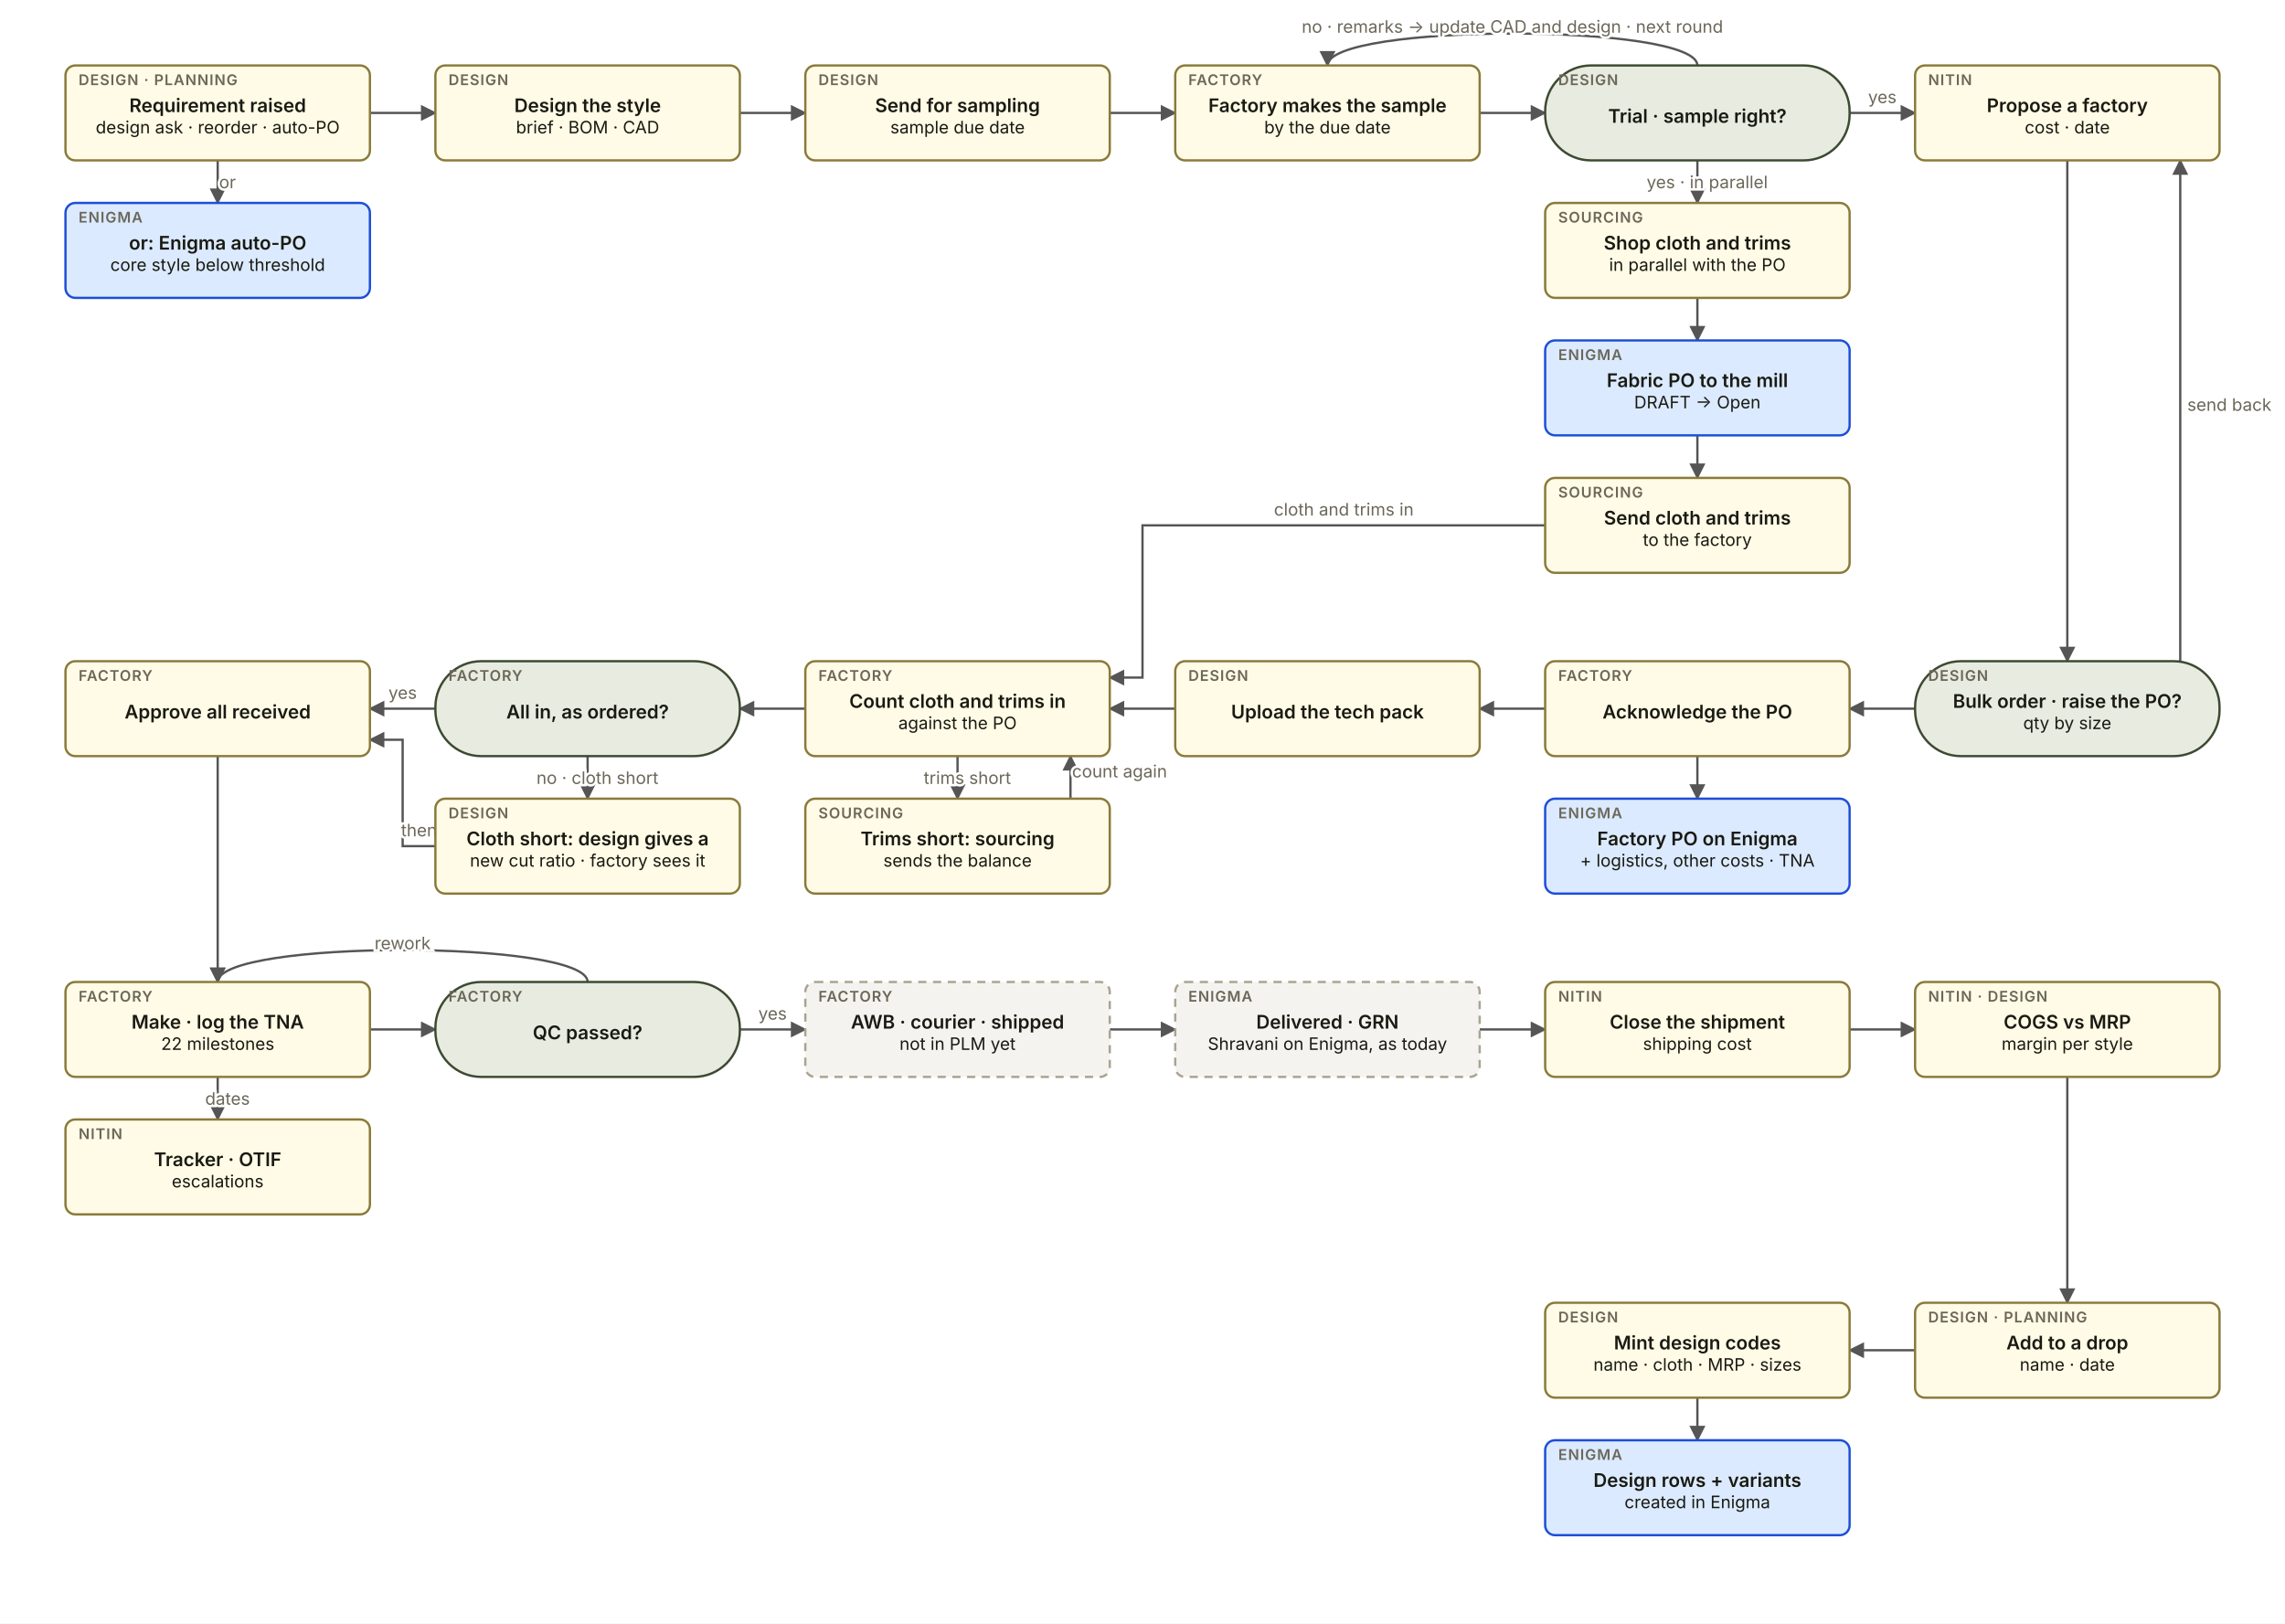
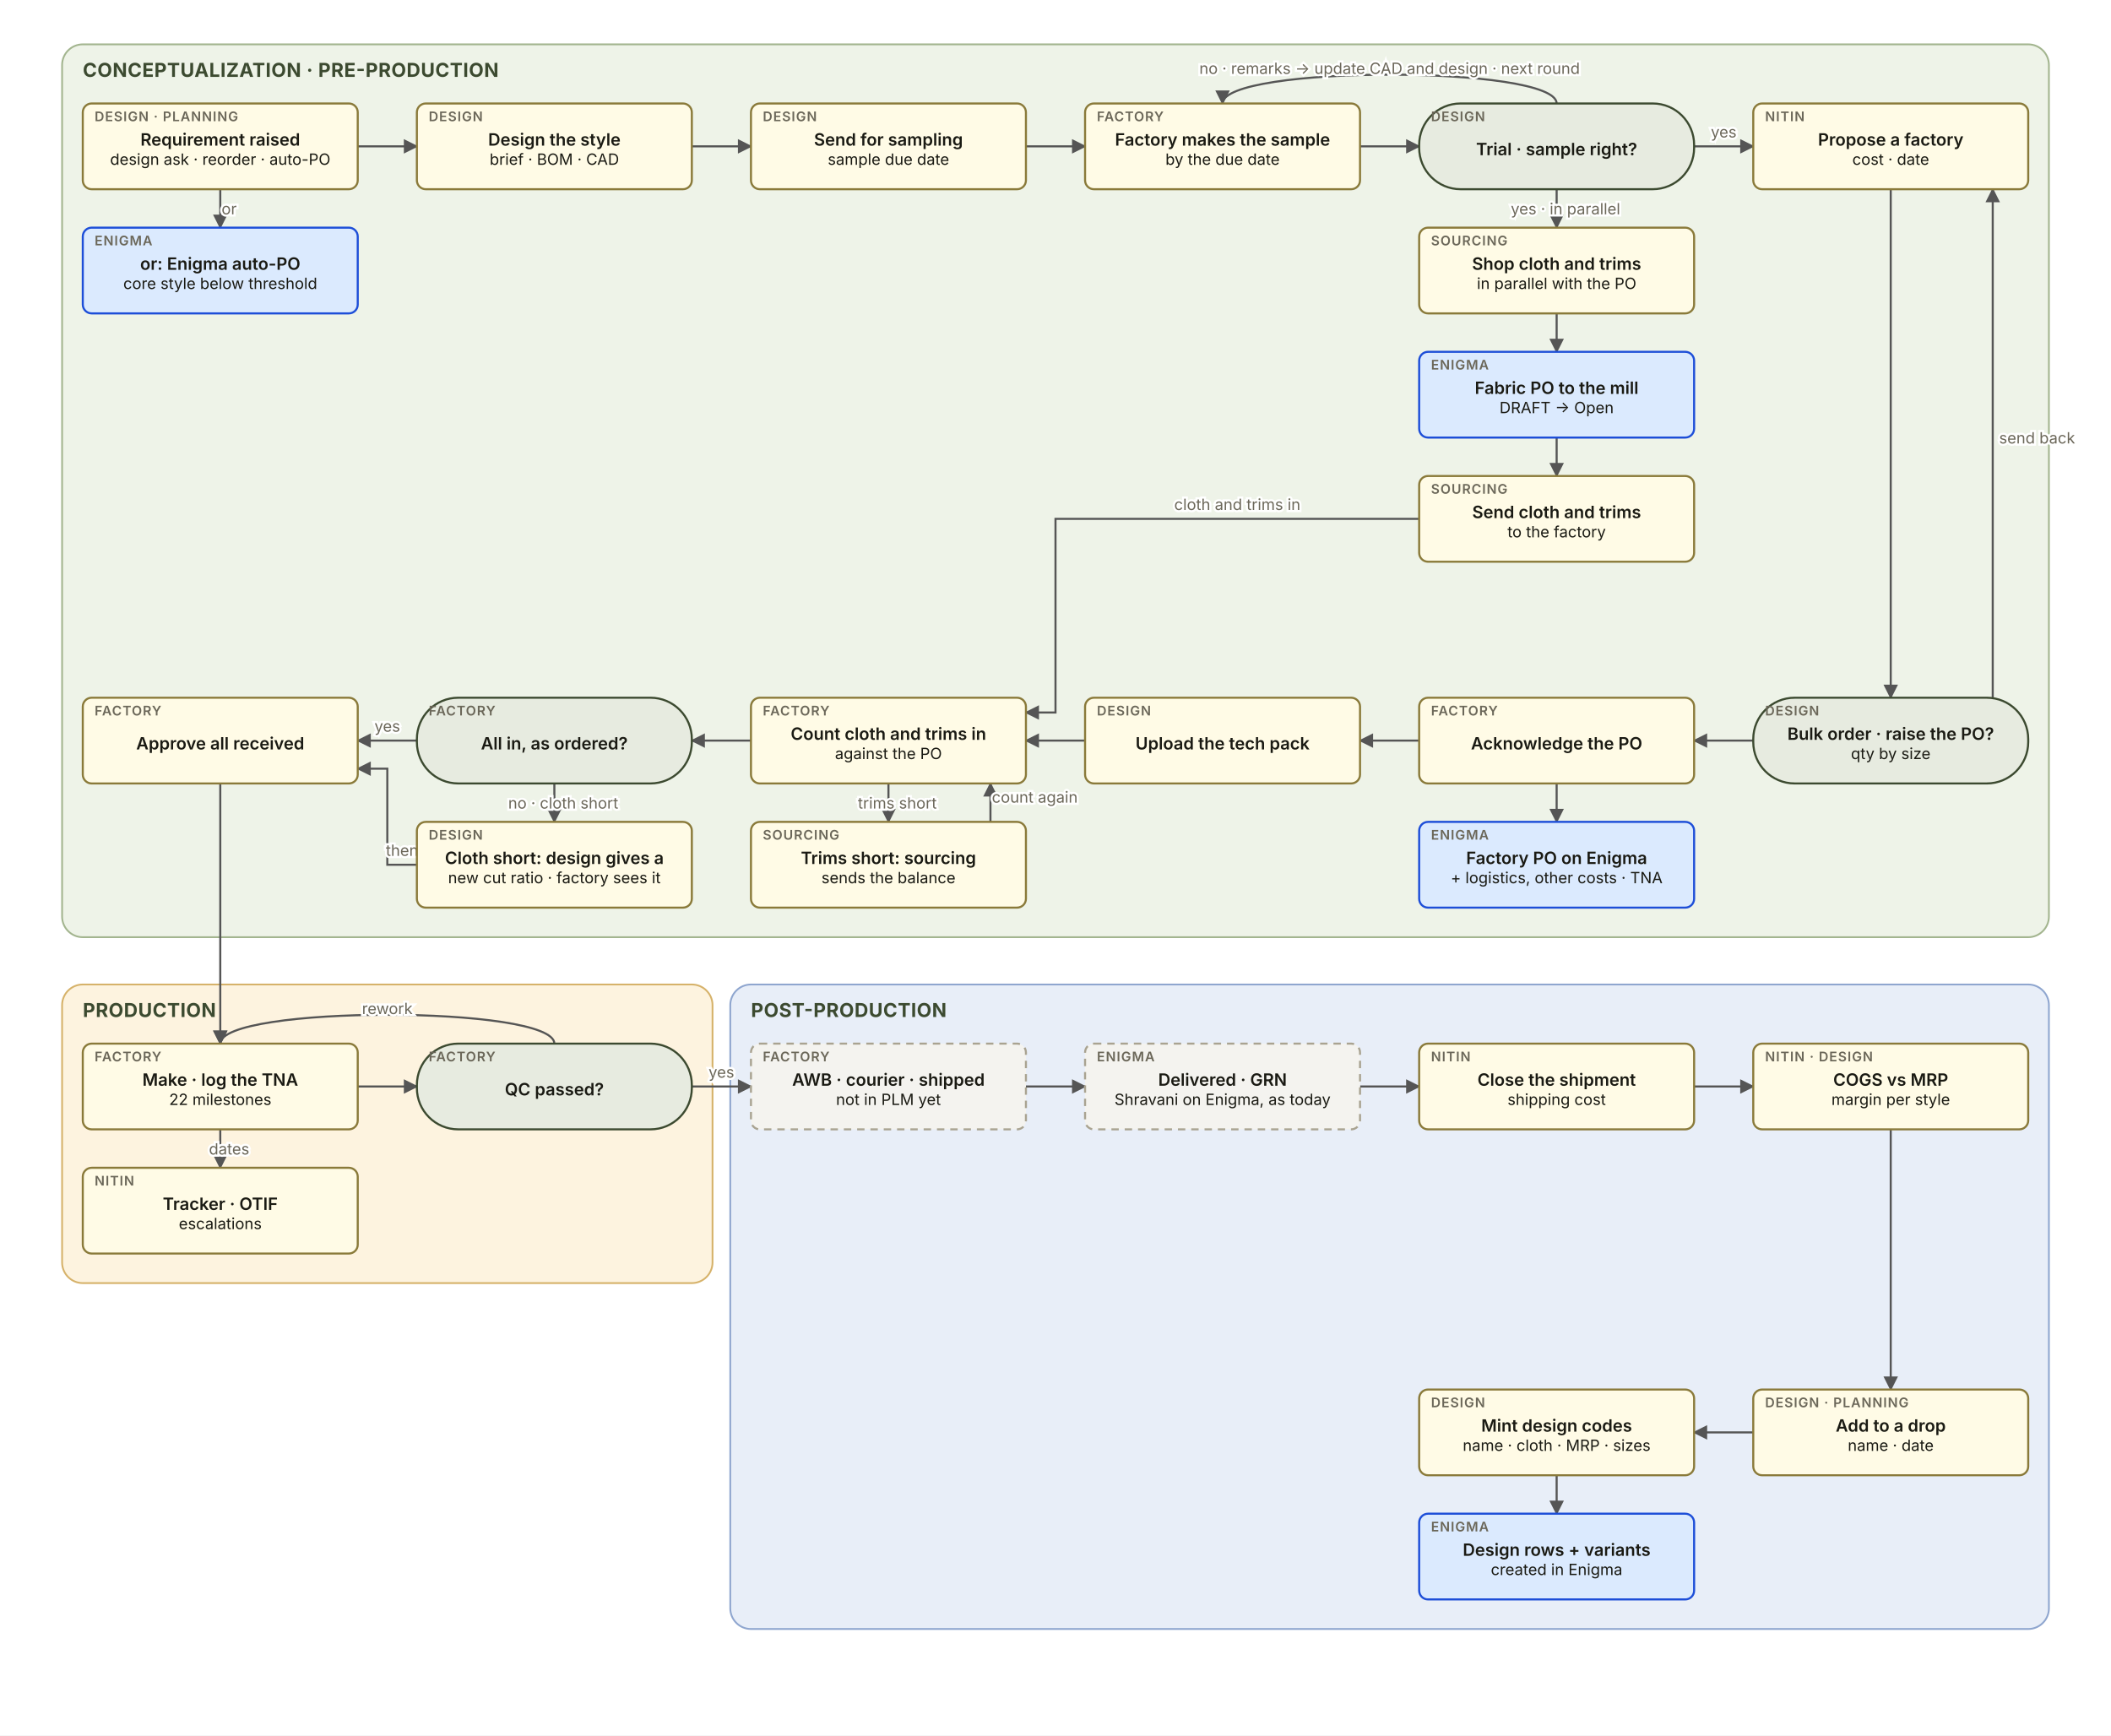
- <svg xmlns="http://www.w3.org/2000/svg" viewBox="0 0 1396 992" width="1396" height="992" font-family="Inter, Helvetica, Arial, sans-serif">
+ <svg xmlns="http://www.w3.org/2000/svg" viewBox="0 0 1428 1174" width="1428" height="1174" font-family="Inter, Helvetica, Arial, sans-serif">
  <defs>
    <marker id="a" viewBox="0 0 10 10" refX="9" refY="5" markerWidth="7" markerHeight="7" orient="auto-start-reverse">
      <path d="M0 0L10 5L0 10z" fill="#555" />
    </marker>
  </defs>
-   <rect width="1396" height="992" fill="#fff" />
-   <path d="M226 69.0L266 69.0" fill="none" stroke="#555" stroke-width="1.4" marker-end="url(#a)" />
-   <path d="M452 69.0L492 69.0" fill="none" stroke="#555" stroke-width="1.4" marker-end="url(#a)" />
-   <path d="M678 69.0L718 69.0" fill="none" stroke="#555" stroke-width="1.4" marker-end="url(#a)" />
-   <path d="M904 69.0L944 69.0" fill="none" stroke="#555" stroke-width="1.4" marker-end="url(#a)" />
-   <path d="M1130 69.0L1170 69.0" fill="none" stroke="#555" stroke-width="1.4" marker-end="url(#a)" />
-   <path d="M1263.0 98L1263.0 404" fill="none" stroke="#555" stroke-width="1.4" marker-end="url(#a)" />
-   <path d="M1170 433.0L1130 433.0" fill="none" stroke="#555" stroke-width="1.4" marker-end="url(#a)" />
-   <path d="M944 433.0L904 433.0" fill="none" stroke="#555" stroke-width="1.4" marker-end="url(#a)" />
-   <path d="M718 433.0L678 433.0" fill="none" stroke="#555" stroke-width="1.4" marker-end="url(#a)" />
-   <path d="M492 433.0L452 433.0" fill="none" stroke="#555" stroke-width="1.4" marker-end="url(#a)" />
-   <path d="M266 433.0L226 433.0" fill="none" stroke="#555" stroke-width="1.4" marker-end="url(#a)" />
-   <path d="M133.0 462L133.0 600" fill="none" stroke="#555" stroke-width="1.4" marker-end="url(#a)" />
-   <path d="M226 629.0L266 629.0" fill="none" stroke="#555" stroke-width="1.4" marker-end="url(#a)" />
-   <path d="M452 629.0L492 629.0" fill="none" stroke="#555" stroke-width="1.4" marker-end="url(#a)" />
-   <path d="M678 629.0L718 629.0" fill="none" stroke="#555" stroke-width="1.4" marker-end="url(#a)" />
-   <path d="M904 629.0L944 629.0" fill="none" stroke="#555" stroke-width="1.4" marker-end="url(#a)" />
-   <path d="M1130 629.0L1170 629.0" fill="none" stroke="#555" stroke-width="1.4" marker-end="url(#a)" />
-   <path d="M1263.0 658L1263.0 796" fill="none" stroke="#555" stroke-width="1.4" marker-end="url(#a)" />
-   <path d="M1170 825.0L1130 825.0" fill="none" stroke="#555" stroke-width="1.4" marker-end="url(#a)" />
-   <path d="M133.0 98L133.0 124" fill="none" stroke="#555" stroke-width="1.4" marker-end="url(#a)" />
-   <text x="139.0" y="115.0" font-size="10.5" fill="#6b6759" text-anchor="middle" paint-order="stroke" stroke="#fff" stroke-width="3">or</text>
-   <path d="M1037.0 98L1037.0 124" fill="none" stroke="#555" stroke-width="1.4" marker-end="url(#a)" />
-   <text x="1043.0" y="115.0" font-size="10.5" fill="#6b6759" text-anchor="middle" paint-order="stroke" stroke="#fff" stroke-width="3">yes · in parallel</text>
-   <path d="M1037.0 182L1037.0 208" fill="none" stroke="#555" stroke-width="1.4" marker-end="url(#a)" />
-   <path d="M1037.0 266L1037.0 292" fill="none" stroke="#555" stroke-width="1.4" marker-end="url(#a)" />
-   <path d="M1037.0 462L1037.0 488" fill="none" stroke="#555" stroke-width="1.4" marker-end="url(#a)" />
-   <path d="M359.0 462L359.0 488" fill="none" stroke="#555" stroke-width="1.4" marker-end="url(#a)" />
-   <text x="365.0" y="479.0" font-size="10.5" fill="#6b6759" text-anchor="middle" paint-order="stroke" stroke="#fff" stroke-width="3">no · cloth short</text>
-   <path d="M585.0 462L585.0 488" fill="none" stroke="#555" stroke-width="1.4" marker-end="url(#a)" />
-   <text x="591.0" y="479.0" font-size="10.5" fill="#6b6759" text-anchor="middle" paint-order="stroke" stroke="#fff" stroke-width="3">trims short</text>
-   <path d="M133.0 658L133.0 684" fill="none" stroke="#555" stroke-width="1.4" marker-end="url(#a)" />
-   <text x="139.0" y="675.0" font-size="10.5" fill="#6b6759" text-anchor="middle" paint-order="stroke" stroke="#fff" stroke-width="3">dates</text>
-   <path d="M1037.0 854L1037.0 880" fill="none" stroke="#555" stroke-width="1.4" marker-end="url(#a)" />
-   <path d="M1037.0 40C1037.0 14,811.0 14,811.0 40" fill="none" stroke="#555" stroke-width="1.4" marker-end="url(#a)" />
-   <text x="924.0" y="20" font-size="10.5" fill="#6b6759" text-anchor="middle" paint-order="stroke" stroke="#fff" stroke-width="3">no · remarks → update CAD and design · next round</text>
-   <path d="M1332 404L1332 98" fill="none" stroke="#555" stroke-width="1.4" marker-end="url(#a)" />
-   <text x="1362" y="251.0" font-size="10.5" fill="#6b6759" text-anchor="middle" paint-order="stroke" stroke="#fff" stroke-width="3">send back</text>
-   <path d="M359.0 600C359.0 574,133.0 574,133.0 600" fill="none" stroke="#555" stroke-width="1.4" marker-end="url(#a)" />
-   <text x="246.0" y="580" font-size="10.5" fill="#6b6759" text-anchor="middle" paint-order="stroke" stroke="#fff" stroke-width="3">rework</text>
-   <path d="M266 517.0L246.0 517.0L246.0 452L226 452" fill="none" stroke="#555" stroke-width="1.4" marker-end="url(#a)" />
-   <text x="256.0" y="511.0" font-size="10.5" fill="#6b6759" text-anchor="middle" paint-order="stroke" stroke="#fff" stroke-width="3">then</text>
-   <path d="M654 488L654 462" fill="none" stroke="#555" stroke-width="1.4" marker-end="url(#a)" />
-   <text x="684" y="475.0" font-size="10.5" fill="#6b6759" text-anchor="middle" paint-order="stroke" stroke="#fff" stroke-width="3">count again</text>
-   <path d="M944 321.0L698.0 321.0L698.0 414L678 414" fill="none" stroke="#555" stroke-width="1.4" marker-end="url(#a)" />
-   <text x="821.0" y="315.0" font-size="10.5" fill="#6b6759" text-anchor="middle" paint-order="stroke" stroke="#fff" stroke-width="3">cloth and trims in</text>
-   <text x="246.0" y="427.0" font-size="10.5" fill="#6b6759" text-anchor="middle" paint-order="stroke" stroke="#fff" stroke-width="3">yes</text>
-   <text x="1150.0" y="63.0" font-size="10.5" fill="#6b6759" text-anchor="middle" paint-order="stroke" stroke="#fff" stroke-width="3">yes</text>
-   <text x="472.0" y="623.0" font-size="10.5" fill="#6b6759" text-anchor="middle" paint-order="stroke" stroke="#fff" stroke-width="3">yes</text>
-   <rect x="40" y="40" width="186" height="58" rx="6" fill="#fffbe6" stroke="#8a7a3a" stroke-width="1.4" />
-   <text x="48" y="52" font-size="9" fill="#6b6759" font-weight="600" letter-spacing=".06em">DESIGN · PLANNING</text>
-   <text x="133.0" y="68.5" text-anchor="middle" font-size="11.5" font-weight="600" fill="#1a1a13">Requirement raised</text>
-   <text x="133.0" y="81.5" text-anchor="middle" font-size="10.5" font-weight="400" fill="#1a1a13">design ask · reorder · auto-PO</text>
-   <rect x="266" y="40" width="186" height="58" rx="6" fill="#fffbe6" stroke="#8a7a3a" stroke-width="1.4" />
-   <text x="274" y="52" font-size="9" fill="#6b6759" font-weight="600" letter-spacing=".06em">DESIGN</text>
-   <text x="359.0" y="68.5" text-anchor="middle" font-size="11.5" font-weight="600" fill="#1a1a13">Design the style</text>
-   <text x="359.0" y="81.5" text-anchor="middle" font-size="10.5" font-weight="400" fill="#1a1a13">brief · BOM · CAD</text>
-   <rect x="492" y="40" width="186" height="58" rx="6" fill="#fffbe6" stroke="#8a7a3a" stroke-width="1.4" />
-   <text x="500" y="52" font-size="9" fill="#6b6759" font-weight="600" letter-spacing=".06em">DESIGN</text>
-   <text x="585.0" y="68.5" text-anchor="middle" font-size="11.5" font-weight="600" fill="#1a1a13">Send for sampling</text>
-   <text x="585.0" y="81.5" text-anchor="middle" font-size="10.5" font-weight="400" fill="#1a1a13">sample due date</text>
-   <rect x="718" y="40" width="186" height="58" rx="6" fill="#fffbe6" stroke="#8a7a3a" stroke-width="1.4" />
-   <text x="726" y="52" font-size="9" fill="#6b6759" font-weight="600" letter-spacing=".06em">FACTORY</text>
-   <text x="811.0" y="68.5" text-anchor="middle" font-size="11.5" font-weight="600" fill="#1a1a13">Factory makes the sample</text>
-   <text x="811.0" y="81.5" text-anchor="middle" font-size="10.5" font-weight="400" fill="#1a1a13">by the due date</text>
-   <rect x="944" y="40" width="186" height="58" rx="28" fill="#e7ebe0" stroke="#3c4a30" stroke-width="1.4" />
-   <text x="952" y="52" font-size="9" fill="#6b6759" font-weight="600" letter-spacing=".06em">DESIGN</text>
-   <text x="1037.0" y="75.0" text-anchor="middle" font-size="11.5" font-weight="600" fill="#1a1a13">Trial · sample right?</text>
-   <rect x="1170" y="40" width="186" height="58" rx="6" fill="#fffbe6" stroke="#8a7a3a" stroke-width="1.4" />
-   <text x="1178" y="52" font-size="9" fill="#6b6759" font-weight="600" letter-spacing=".06em">NITIN</text>
-   <text x="1263.0" y="68.5" text-anchor="middle" font-size="11.5" font-weight="600" fill="#1a1a13">Propose a factory</text>
-   <text x="1263.0" y="81.5" text-anchor="middle" font-size="10.5" font-weight="400" fill="#1a1a13">cost · date</text>
-   <rect x="1170" y="404" width="186" height="58" rx="28" fill="#e7ebe0" stroke="#3c4a30" stroke-width="1.4" />
-   <text x="1178" y="416" font-size="9" fill="#6b6759" font-weight="600" letter-spacing=".06em">DESIGN</text>
-   <text x="1263.0" y="432.5" text-anchor="middle" font-size="11.5" font-weight="600" fill="#1a1a13">Bulk order · raise the PO?</text>
-   <text x="1263.0" y="445.5" text-anchor="middle" font-size="10.5" font-weight="400" fill="#1a1a13">qty by size</text>
-   <rect x="944" y="404" width="186" height="58" rx="6" fill="#fffbe6" stroke="#8a7a3a" stroke-width="1.4" />
-   <text x="952" y="416" font-size="9" fill="#6b6759" font-weight="600" letter-spacing=".06em">FACTORY</text>
-   <text x="1037.0" y="439.0" text-anchor="middle" font-size="11.5" font-weight="600" fill="#1a1a13">Acknowledge the PO</text>
-   <rect x="718" y="404" width="186" height="58" rx="6" fill="#fffbe6" stroke="#8a7a3a" stroke-width="1.4" />
-   <text x="726" y="416" font-size="9" fill="#6b6759" font-weight="600" letter-spacing=".06em">DESIGN</text>
-   <text x="811.0" y="439.0" text-anchor="middle" font-size="11.5" font-weight="600" fill="#1a1a13">Upload the tech pack</text>
-   <rect x="492" y="404" width="186" height="58" rx="6" fill="#fffbe6" stroke="#8a7a3a" stroke-width="1.4" />
-   <text x="500" y="416" font-size="9" fill="#6b6759" font-weight="600" letter-spacing=".06em">FACTORY</text>
-   <text x="585.0" y="432.5" text-anchor="middle" font-size="11.5" font-weight="600" fill="#1a1a13">Count cloth and trims in</text>
-   <text x="585.0" y="445.5" text-anchor="middle" font-size="10.5" font-weight="400" fill="#1a1a13">against the PO</text>
-   <rect x="266" y="404" width="186" height="58" rx="28" fill="#e7ebe0" stroke="#3c4a30" stroke-width="1.4" />
-   <text x="274" y="416" font-size="9" fill="#6b6759" font-weight="600" letter-spacing=".06em">FACTORY</text>
-   <text x="359.0" y="439.0" text-anchor="middle" font-size="11.5" font-weight="600" fill="#1a1a13">All in, as ordered?</text>
-   <rect x="40" y="404" width="186" height="58" rx="6" fill="#fffbe6" stroke="#8a7a3a" stroke-width="1.4" />
-   <text x="48" y="416" font-size="9" fill="#6b6759" font-weight="600" letter-spacing=".06em">FACTORY</text>
-   <text x="133.0" y="439.0" text-anchor="middle" font-size="11.5" font-weight="600" fill="#1a1a13">Approve all received</text>
-   <rect x="40" y="600" width="186" height="58" rx="6" fill="#fffbe6" stroke="#8a7a3a" stroke-width="1.4" />
-   <text x="48" y="612" font-size="9" fill="#6b6759" font-weight="600" letter-spacing=".06em">FACTORY</text>
-   <text x="133.0" y="628.5" text-anchor="middle" font-size="11.5" font-weight="600" fill="#1a1a13">Make · log the TNA</text>
-   <text x="133.0" y="641.5" text-anchor="middle" font-size="10.5" font-weight="400" fill="#1a1a13">22 milestones</text>
-   <rect x="266" y="600" width="186" height="58" rx="28" fill="#e7ebe0" stroke="#3c4a30" stroke-width="1.4" />
-   <text x="274" y="612" font-size="9" fill="#6b6759" font-weight="600" letter-spacing=".06em">FACTORY</text>
-   <text x="359.0" y="635.0" text-anchor="middle" font-size="11.5" font-weight="600" fill="#1a1a13">QC passed?</text>
-   <rect x="492" y="600" width="186" height="58" rx="6" fill="#f4f3ef" stroke="#a9a391" stroke-width="1.4" stroke-dasharray="5 4" />
-   <text x="500" y="612" font-size="9" fill="#6b6759" font-weight="600" letter-spacing=".06em">FACTORY</text>
-   <text x="585.0" y="628.5" text-anchor="middle" font-size="11.5" font-weight="600" fill="#1a1a13">AWB · courier · shipped</text>
-   <text x="585.0" y="641.5" text-anchor="middle" font-size="10.5" font-weight="400" fill="#1a1a13">not in PLM yet</text>
-   <rect x="718" y="600" width="186" height="58" rx="6" fill="#f4f3ef" stroke="#a9a391" stroke-width="1.4" stroke-dasharray="5 4" />
-   <text x="726" y="612" font-size="9" fill="#6b6759" font-weight="600" letter-spacing=".06em">ENIGMA</text>
-   <text x="811.0" y="628.5" text-anchor="middle" font-size="11.5" font-weight="600" fill="#1a1a13">Delivered · GRN</text>
-   <text x="811.0" y="641.5" text-anchor="middle" font-size="10.5" font-weight="400" fill="#1a1a13">Shravani on Enigma, as today</text>
-   <rect x="944" y="600" width="186" height="58" rx="6" fill="#fffbe6" stroke="#8a7a3a" stroke-width="1.4" />
-   <text x="952" y="612" font-size="9" fill="#6b6759" font-weight="600" letter-spacing=".06em">NITIN</text>
-   <text x="1037.0" y="628.5" text-anchor="middle" font-size="11.5" font-weight="600" fill="#1a1a13">Close the shipment</text>
-   <text x="1037.0" y="641.5" text-anchor="middle" font-size="10.5" font-weight="400" fill="#1a1a13">shipping cost</text>
-   <rect x="1170" y="600" width="186" height="58" rx="6" fill="#fffbe6" stroke="#8a7a3a" stroke-width="1.4" />
-   <text x="1178" y="612" font-size="9" fill="#6b6759" font-weight="600" letter-spacing=".06em">NITIN · DESIGN</text>
-   <text x="1263.0" y="628.5" text-anchor="middle" font-size="11.5" font-weight="600" fill="#1a1a13">COGS vs MRP</text>
-   <text x="1263.0" y="641.5" text-anchor="middle" font-size="10.5" font-weight="400" fill="#1a1a13">margin per style</text>
-   <rect x="1170" y="796" width="186" height="58" rx="6" fill="#fffbe6" stroke="#8a7a3a" stroke-width="1.4" />
-   <text x="1178" y="808" font-size="9" fill="#6b6759" font-weight="600" letter-spacing=".06em">DESIGN · PLANNING</text>
-   <text x="1263.0" y="824.5" text-anchor="middle" font-size="11.5" font-weight="600" fill="#1a1a13">Add to a drop</text>
-   <text x="1263.0" y="837.5" text-anchor="middle" font-size="10.5" font-weight="400" fill="#1a1a13">name · date</text>
-   <rect x="944" y="796" width="186" height="58" rx="6" fill="#fffbe6" stroke="#8a7a3a" stroke-width="1.4" />
-   <text x="952" y="808" font-size="9" fill="#6b6759" font-weight="600" letter-spacing=".06em">DESIGN</text>
-   <text x="1037.0" y="824.5" text-anchor="middle" font-size="11.5" font-weight="600" fill="#1a1a13">Mint design codes</text>
-   <text x="1037.0" y="837.5" text-anchor="middle" font-size="10.5" font-weight="400" fill="#1a1a13">name · cloth · MRP · sizes</text>
-   <rect x="40" y="124" width="186" height="58" rx="6" fill="#dbeafe" stroke="#1d4ed8" stroke-width="1.4" />
-   <text x="48" y="136" font-size="9" fill="#6b6759" font-weight="600" letter-spacing=".06em">ENIGMA</text>
-   <text x="133.0" y="152.5" text-anchor="middle" font-size="11.5" font-weight="600" fill="#1a1a13">or: Enigma auto-PO</text>
-   <text x="133.0" y="165.5" text-anchor="middle" font-size="10.5" font-weight="400" fill="#1a1a13">core style below threshold</text>
-   <rect x="944" y="124" width="186" height="58" rx="6" fill="#fffbe6" stroke="#8a7a3a" stroke-width="1.4" />
-   <text x="952" y="136" font-size="9" fill="#6b6759" font-weight="600" letter-spacing=".06em">SOURCING</text>
-   <text x="1037.0" y="152.5" text-anchor="middle" font-size="11.5" font-weight="600" fill="#1a1a13">Shop cloth and trims</text>
-   <text x="1037.0" y="165.5" text-anchor="middle" font-size="10.5" font-weight="400" fill="#1a1a13">in parallel with the PO</text>
-   <rect x="944" y="208" width="186" height="58" rx="6" fill="#dbeafe" stroke="#1d4ed8" stroke-width="1.4" />
-   <text x="952" y="220" font-size="9" fill="#6b6759" font-weight="600" letter-spacing=".06em">ENIGMA</text>
-   <text x="1037.0" y="236.5" text-anchor="middle" font-size="11.5" font-weight="600" fill="#1a1a13">Fabric PO to the mill</text>
-   <text x="1037.0" y="249.5" text-anchor="middle" font-size="10.5" font-weight="400" fill="#1a1a13">DRAFT → Open</text>
-   <rect x="944" y="292" width="186" height="58" rx="6" fill="#fffbe6" stroke="#8a7a3a" stroke-width="1.4" />
-   <text x="952" y="304" font-size="9" fill="#6b6759" font-weight="600" letter-spacing=".06em">SOURCING</text>
-   <text x="1037.0" y="320.5" text-anchor="middle" font-size="11.5" font-weight="600" fill="#1a1a13">Send cloth and trims</text>
-   <text x="1037.0" y="333.5" text-anchor="middle" font-size="10.5" font-weight="400" fill="#1a1a13">to the factory</text>
-   <rect x="944" y="488" width="186" height="58" rx="6" fill="#dbeafe" stroke="#1d4ed8" stroke-width="1.4" />
-   <text x="952" y="500" font-size="9" fill="#6b6759" font-weight="600" letter-spacing=".06em">ENIGMA</text>
-   <text x="1037.0" y="516.5" text-anchor="middle" font-size="11.5" font-weight="600" fill="#1a1a13">Factory PO on Enigma</text>
-   <text x="1037.0" y="529.5" text-anchor="middle" font-size="10.5" font-weight="400" fill="#1a1a13">+ logistics, other costs · TNA</text>
-   <rect x="266" y="488" width="186" height="58" rx="6" fill="#fffbe6" stroke="#8a7a3a" stroke-width="1.4" />
-   <text x="274" y="500" font-size="9" fill="#6b6759" font-weight="600" letter-spacing=".06em">DESIGN</text>
-   <text x="359.0" y="516.5" text-anchor="middle" font-size="11.5" font-weight="600" fill="#1a1a13">Cloth short: design gives a</text>
-   <text x="359.0" y="529.5" text-anchor="middle" font-size="10.5" font-weight="400" fill="#1a1a13">new cut ratio · factory sees it</text>
-   <rect x="492" y="488" width="186" height="58" rx="6" fill="#fffbe6" stroke="#8a7a3a" stroke-width="1.4" />
-   <text x="500" y="500" font-size="9" fill="#6b6759" font-weight="600" letter-spacing=".06em">SOURCING</text>
-   <text x="585.0" y="516.5" text-anchor="middle" font-size="11.5" font-weight="600" fill="#1a1a13">Trims short: sourcing</text>
-   <text x="585.0" y="529.5" text-anchor="middle" font-size="10.5" font-weight="400" fill="#1a1a13">sends the balance</text>
-   <rect x="40" y="684" width="186" height="58" rx="6" fill="#fffbe6" stroke="#8a7a3a" stroke-width="1.4" />
-   <text x="48" y="696" font-size="9" fill="#6b6759" font-weight="600" letter-spacing=".06em">NITIN</text>
-   <text x="133.0" y="712.5" text-anchor="middle" font-size="11.5" font-weight="600" fill="#1a1a13">Tracker · OTIF</text>
-   <text x="133.0" y="725.5" text-anchor="middle" font-size="10.5" font-weight="400" fill="#1a1a13">escalations</text>
-   <rect x="944" y="880" width="186" height="58" rx="6" fill="#dbeafe" stroke="#1d4ed8" stroke-width="1.4" />
-   <text x="952" y="892" font-size="9" fill="#6b6759" font-weight="600" letter-spacing=".06em">ENIGMA</text>
-   <text x="1037.0" y="908.5" text-anchor="middle" font-size="11.5" font-weight="600" fill="#1a1a13">Design rows + variants</text>
-   <text x="1037.0" y="921.5" text-anchor="middle" font-size="10.5" font-weight="400" fill="#1a1a13">created in Enigma</text>
+   <rect width="1428" height="1174" fill="#fff" />
+   <rect x="42" y="30" width="1344" height="604" rx="14" fill="#eef3e8" stroke="#a3b58f" stroke-width="1.2" />
+   <text x="56" y="52" font-size="13" font-weight="700" fill="#3c4a30" letter-spacing=".02em">CONCEPTUALIZATION · PRE-PRODUCTION</text>
+   <rect x="42" y="666" width="440" height="202" rx="14" fill="#fdf3df" stroke="#d6b26a" stroke-width="1.2" />
+   <text x="56" y="688" font-size="13" font-weight="700" fill="#3c4a30" letter-spacing=".02em">PRODUCTION</text>
+   <rect x="494" y="666" width="892" height="436" rx="14" fill="#e8eef8" stroke="#8fa6cf" stroke-width="1.2" />
+   <text x="508" y="688" font-size="13" font-weight="700" fill="#3c4a30" letter-spacing=".02em">POST-PRODUCTION</text>
+   <path d="M242 99.0L282 99.0" fill="none" stroke="#555" stroke-width="1.4" marker-end="url(#a)" />
+   <path d="M468 99.0L508 99.0" fill="none" stroke="#555" stroke-width="1.4" marker-end="url(#a)" />
+   <path d="M694 99.0L734 99.0" fill="none" stroke="#555" stroke-width="1.4" marker-end="url(#a)" />
+   <path d="M920 99.0L960 99.0" fill="none" stroke="#555" stroke-width="1.4" marker-end="url(#a)" />
+   <path d="M1146 99.0L1186 99.0" fill="none" stroke="#555" stroke-width="1.4" marker-end="url(#a)" />
+   <path d="M1279.0 128L1279.0 472" fill="none" stroke="#555" stroke-width="1.4" marker-end="url(#a)" />
+   <path d="M1186 501.0L1146 501.0" fill="none" stroke="#555" stroke-width="1.4" marker-end="url(#a)" />
+   <path d="M960 501.0L920 501.0" fill="none" stroke="#555" stroke-width="1.4" marker-end="url(#a)" />
+   <path d="M734 501.0L694 501.0" fill="none" stroke="#555" stroke-width="1.4" marker-end="url(#a)" />
+   <path d="M508 501.0L468 501.0" fill="none" stroke="#555" stroke-width="1.4" marker-end="url(#a)" />
+   <path d="M282 501.0L242 501.0" fill="none" stroke="#555" stroke-width="1.4" marker-end="url(#a)" />
+   <path d="M149.0 530L149.0 706" fill="none" stroke="#555" stroke-width="1.4" marker-end="url(#a)" />
+   <path d="M242 735.0L282 735.0" fill="none" stroke="#555" stroke-width="1.4" marker-end="url(#a)" />
+   <path d="M468 735.0L508 735.0" fill="none" stroke="#555" stroke-width="1.4" marker-end="url(#a)" />
+   <path d="M694 735.0L734 735.0" fill="none" stroke="#555" stroke-width="1.4" marker-end="url(#a)" />
+   <path d="M920 735.0L960 735.0" fill="none" stroke="#555" stroke-width="1.4" marker-end="url(#a)" />
+   <path d="M1146 735.0L1186 735.0" fill="none" stroke="#555" stroke-width="1.4" marker-end="url(#a)" />
+   <path d="M1279.0 764L1279.0 940" fill="none" stroke="#555" stroke-width="1.4" marker-end="url(#a)" />
+   <path d="M1186 969.0L1146 969.0" fill="none" stroke="#555" stroke-width="1.4" marker-end="url(#a)" />
+   <path d="M149.0 128L149.0 154" fill="none" stroke="#555" stroke-width="1.4" marker-end="url(#a)" />
+   <text x="155.0" y="145.0" font-size="10.5" fill="#6b6759" text-anchor="middle" paint-order="stroke" stroke="#fff" stroke-width="3">or</text>
+   <path d="M1053.0 128L1053.0 154" fill="none" stroke="#555" stroke-width="1.4" marker-end="url(#a)" />
+   <text x="1059.0" y="145.0" font-size="10.5" fill="#6b6759" text-anchor="middle" paint-order="stroke" stroke="#fff" stroke-width="3">yes · in parallel</text>
+   <path d="M1053.0 212L1053.0 238" fill="none" stroke="#555" stroke-width="1.4" marker-end="url(#a)" />
+   <path d="M1053.0 296L1053.0 322" fill="none" stroke="#555" stroke-width="1.4" marker-end="url(#a)" />
+   <path d="M1053.0 530L1053.0 556" fill="none" stroke="#555" stroke-width="1.4" marker-end="url(#a)" />
+   <path d="M375.0 530L375.0 556" fill="none" stroke="#555" stroke-width="1.4" marker-end="url(#a)" />
+   <text x="381.0" y="547.0" font-size="10.5" fill="#6b6759" text-anchor="middle" paint-order="stroke" stroke="#fff" stroke-width="3">no · cloth short</text>
+   <path d="M601.0 530L601.0 556" fill="none" stroke="#555" stroke-width="1.4" marker-end="url(#a)" />
+   <text x="607.0" y="547.0" font-size="10.5" fill="#6b6759" text-anchor="middle" paint-order="stroke" stroke="#fff" stroke-width="3">trims short</text>
+   <path d="M149.0 764L149.0 790" fill="none" stroke="#555" stroke-width="1.4" marker-end="url(#a)" />
+   <text x="155.0" y="781.0" font-size="10.5" fill="#6b6759" text-anchor="middle" paint-order="stroke" stroke="#fff" stroke-width="3">dates</text>
+   <path d="M1053.0 998L1053.0 1024" fill="none" stroke="#555" stroke-width="1.4" marker-end="url(#a)" />
+   <path d="M1053.0 70C1053.0 44,827.0 44,827.0 70" fill="none" stroke="#555" stroke-width="1.4" marker-end="url(#a)" />
+   <text x="940.0" y="50" font-size="10.5" fill="#6b6759" text-anchor="middle" paint-order="stroke" stroke="#fff" stroke-width="3">no · remarks → update CAD and design · next round</text>
+   <path d="M1348 472L1348 128" fill="none" stroke="#555" stroke-width="1.4" marker-end="url(#a)" />
+   <text x="1378" y="300.0" font-size="10.5" fill="#6b6759" text-anchor="middle" paint-order="stroke" stroke="#fff" stroke-width="3">send back</text>
+   <path d="M375.0 706C375.0 680,149.0 680,149.0 706" fill="none" stroke="#555" stroke-width="1.4" marker-end="url(#a)" />
+   <text x="262.0" y="686" font-size="10.5" fill="#6b6759" text-anchor="middle" paint-order="stroke" stroke="#fff" stroke-width="3">rework</text>
+   <path d="M282 585.0L262.0 585.0L262.0 520L242 520" fill="none" stroke="#555" stroke-width="1.4" marker-end="url(#a)" />
+   <text x="272.0" y="579.0" font-size="10.5" fill="#6b6759" text-anchor="middle" paint-order="stroke" stroke="#fff" stroke-width="3">then</text>
+   <path d="M670 556L670 530" fill="none" stroke="#555" stroke-width="1.4" marker-end="url(#a)" />
+   <text x="700" y="543.0" font-size="10.5" fill="#6b6759" text-anchor="middle" paint-order="stroke" stroke="#fff" stroke-width="3">count again</text>
+   <path d="M960 351.0L714.0 351.0L714.0 482L694 482" fill="none" stroke="#555" stroke-width="1.4" marker-end="url(#a)" />
+   <text x="837.0" y="345.0" font-size="10.5" fill="#6b6759" text-anchor="middle" paint-order="stroke" stroke="#fff" stroke-width="3">cloth and trims in</text>
+   <text x="262.0" y="495.0" font-size="10.5" fill="#6b6759" text-anchor="middle" paint-order="stroke" stroke="#fff" stroke-width="3">yes</text>
+   <text x="1166.0" y="93.0" font-size="10.5" fill="#6b6759" text-anchor="middle" paint-order="stroke" stroke="#fff" stroke-width="3">yes</text>
+   <text x="488.0" y="729.0" font-size="10.5" fill="#6b6759" text-anchor="middle" paint-order="stroke" stroke="#fff" stroke-width="3">yes</text>
+   <rect x="56" y="70" width="186" height="58" rx="6" fill="#fffbe6" stroke="#8a7a3a" stroke-width="1.4" />
+   <text x="64" y="82" font-size="9" fill="#6b6759" font-weight="600" letter-spacing=".06em">DESIGN · PLANNING</text>
+   <text x="149.0" y="98.5" text-anchor="middle" font-size="11.5" font-weight="600" fill="#1a1a13">Requirement raised</text>
+   <text x="149.0" y="111.5" text-anchor="middle" font-size="10.5" font-weight="400" fill="#1a1a13">design ask · reorder · auto-PO</text>
+   <rect x="282" y="70" width="186" height="58" rx="6" fill="#fffbe6" stroke="#8a7a3a" stroke-width="1.4" />
+   <text x="290" y="82" font-size="9" fill="#6b6759" font-weight="600" letter-spacing=".06em">DESIGN</text>
+   <text x="375.0" y="98.5" text-anchor="middle" font-size="11.5" font-weight="600" fill="#1a1a13">Design the style</text>
+   <text x="375.0" y="111.5" text-anchor="middle" font-size="10.5" font-weight="400" fill="#1a1a13">brief · BOM · CAD</text>
+   <rect x="508" y="70" width="186" height="58" rx="6" fill="#fffbe6" stroke="#8a7a3a" stroke-width="1.4" />
+   <text x="516" y="82" font-size="9" fill="#6b6759" font-weight="600" letter-spacing=".06em">DESIGN</text>
+   <text x="601.0" y="98.5" text-anchor="middle" font-size="11.5" font-weight="600" fill="#1a1a13">Send for sampling</text>
+   <text x="601.0" y="111.5" text-anchor="middle" font-size="10.5" font-weight="400" fill="#1a1a13">sample due date</text>
+   <rect x="734" y="70" width="186" height="58" rx="6" fill="#fffbe6" stroke="#8a7a3a" stroke-width="1.4" />
+   <text x="742" y="82" font-size="9" fill="#6b6759" font-weight="600" letter-spacing=".06em">FACTORY</text>
+   <text x="827.0" y="98.5" text-anchor="middle" font-size="11.5" font-weight="600" fill="#1a1a13">Factory makes the sample</text>
+   <text x="827.0" y="111.5" text-anchor="middle" font-size="10.5" font-weight="400" fill="#1a1a13">by the due date</text>
+   <rect x="960" y="70" width="186" height="58" rx="28" fill="#e7ebe0" stroke="#3c4a30" stroke-width="1.4" />
+   <text x="968" y="82" font-size="9" fill="#6b6759" font-weight="600" letter-spacing=".06em">DESIGN</text>
+   <text x="1053.0" y="105.0" text-anchor="middle" font-size="11.5" font-weight="600" fill="#1a1a13">Trial · sample right?</text>
+   <rect x="1186" y="70" width="186" height="58" rx="6" fill="#fffbe6" stroke="#8a7a3a" stroke-width="1.4" />
+   <text x="1194" y="82" font-size="9" fill="#6b6759" font-weight="600" letter-spacing=".06em">NITIN</text>
+   <text x="1279.0" y="98.5" text-anchor="middle" font-size="11.5" font-weight="600" fill="#1a1a13">Propose a factory</text>
+   <text x="1279.0" y="111.5" text-anchor="middle" font-size="10.5" font-weight="400" fill="#1a1a13">cost · date</text>
+   <rect x="1186" y="472" width="186" height="58" rx="28" fill="#e7ebe0" stroke="#3c4a30" stroke-width="1.4" />
+   <text x="1194" y="484" font-size="9" fill="#6b6759" font-weight="600" letter-spacing=".06em">DESIGN</text>
+   <text x="1279.0" y="500.5" text-anchor="middle" font-size="11.5" font-weight="600" fill="#1a1a13">Bulk order · raise the PO?</text>
+   <text x="1279.0" y="513.5" text-anchor="middle" font-size="10.5" font-weight="400" fill="#1a1a13">qty by size</text>
+   <rect x="960" y="472" width="186" height="58" rx="6" fill="#fffbe6" stroke="#8a7a3a" stroke-width="1.4" />
+   <text x="968" y="484" font-size="9" fill="#6b6759" font-weight="600" letter-spacing=".06em">FACTORY</text>
+   <text x="1053.0" y="507.0" text-anchor="middle" font-size="11.5" font-weight="600" fill="#1a1a13">Acknowledge the PO</text>
+   <rect x="734" y="472" width="186" height="58" rx="6" fill="#fffbe6" stroke="#8a7a3a" stroke-width="1.4" />
+   <text x="742" y="484" font-size="9" fill="#6b6759" font-weight="600" letter-spacing=".06em">DESIGN</text>
+   <text x="827.0" y="507.0" text-anchor="middle" font-size="11.5" font-weight="600" fill="#1a1a13">Upload the tech pack</text>
+   <rect x="508" y="472" width="186" height="58" rx="6" fill="#fffbe6" stroke="#8a7a3a" stroke-width="1.4" />
+   <text x="516" y="484" font-size="9" fill="#6b6759" font-weight="600" letter-spacing=".06em">FACTORY</text>
+   <text x="601.0" y="500.5" text-anchor="middle" font-size="11.5" font-weight="600" fill="#1a1a13">Count cloth and trims in</text>
+   <text x="601.0" y="513.5" text-anchor="middle" font-size="10.5" font-weight="400" fill="#1a1a13">against the PO</text>
+   <rect x="282" y="472" width="186" height="58" rx="28" fill="#e7ebe0" stroke="#3c4a30" stroke-width="1.4" />
+   <text x="290" y="484" font-size="9" fill="#6b6759" font-weight="600" letter-spacing=".06em">FACTORY</text>
+   <text x="375.0" y="507.0" text-anchor="middle" font-size="11.5" font-weight="600" fill="#1a1a13">All in, as ordered?</text>
+   <rect x="56" y="472" width="186" height="58" rx="6" fill="#fffbe6" stroke="#8a7a3a" stroke-width="1.4" />
+   <text x="64" y="484" font-size="9" fill="#6b6759" font-weight="600" letter-spacing=".06em">FACTORY</text>
+   <text x="149.0" y="507.0" text-anchor="middle" font-size="11.5" font-weight="600" fill="#1a1a13">Approve all received</text>
+   <rect x="56" y="706" width="186" height="58" rx="6" fill="#fffbe6" stroke="#8a7a3a" stroke-width="1.4" />
+   <text x="64" y="718" font-size="9" fill="#6b6759" font-weight="600" letter-spacing=".06em">FACTORY</text>
+   <text x="149.0" y="734.5" text-anchor="middle" font-size="11.5" font-weight="600" fill="#1a1a13">Make · log the TNA</text>
+   <text x="149.0" y="747.5" text-anchor="middle" font-size="10.5" font-weight="400" fill="#1a1a13">22 milestones</text>
+   <rect x="282" y="706" width="186" height="58" rx="28" fill="#e7ebe0" stroke="#3c4a30" stroke-width="1.4" />
+   <text x="290" y="718" font-size="9" fill="#6b6759" font-weight="600" letter-spacing=".06em">FACTORY</text>
+   <text x="375.0" y="741.0" text-anchor="middle" font-size="11.5" font-weight="600" fill="#1a1a13">QC passed?</text>
+   <rect x="508" y="706" width="186" height="58" rx="6" fill="#f4f3ef" stroke="#a9a391" stroke-width="1.4" stroke-dasharray="5 4" />
+   <text x="516" y="718" font-size="9" fill="#6b6759" font-weight="600" letter-spacing=".06em">FACTORY</text>
+   <text x="601.0" y="734.5" text-anchor="middle" font-size="11.5" font-weight="600" fill="#1a1a13">AWB · courier · shipped</text>
+   <text x="601.0" y="747.5" text-anchor="middle" font-size="10.5" font-weight="400" fill="#1a1a13">not in PLM yet</text>
+   <rect x="734" y="706" width="186" height="58" rx="6" fill="#f4f3ef" stroke="#a9a391" stroke-width="1.4" stroke-dasharray="5 4" />
+   <text x="742" y="718" font-size="9" fill="#6b6759" font-weight="600" letter-spacing=".06em">ENIGMA</text>
+   <text x="827.0" y="734.5" text-anchor="middle" font-size="11.5" font-weight="600" fill="#1a1a13">Delivered · GRN</text>
+   <text x="827.0" y="747.5" text-anchor="middle" font-size="10.5" font-weight="400" fill="#1a1a13">Shravani on Enigma, as today</text>
+   <rect x="960" y="706" width="186" height="58" rx="6" fill="#fffbe6" stroke="#8a7a3a" stroke-width="1.4" />
+   <text x="968" y="718" font-size="9" fill="#6b6759" font-weight="600" letter-spacing=".06em">NITIN</text>
+   <text x="1053.0" y="734.5" text-anchor="middle" font-size="11.5" font-weight="600" fill="#1a1a13">Close the shipment</text>
+   <text x="1053.0" y="747.5" text-anchor="middle" font-size="10.5" font-weight="400" fill="#1a1a13">shipping cost</text>
+   <rect x="1186" y="706" width="186" height="58" rx="6" fill="#fffbe6" stroke="#8a7a3a" stroke-width="1.4" />
+   <text x="1194" y="718" font-size="9" fill="#6b6759" font-weight="600" letter-spacing=".06em">NITIN · DESIGN</text>
+   <text x="1279.0" y="734.5" text-anchor="middle" font-size="11.5" font-weight="600" fill="#1a1a13">COGS vs MRP</text>
+   <text x="1279.0" y="747.5" text-anchor="middle" font-size="10.5" font-weight="400" fill="#1a1a13">margin per style</text>
+   <rect x="1186" y="940" width="186" height="58" rx="6" fill="#fffbe6" stroke="#8a7a3a" stroke-width="1.4" />
+   <text x="1194" y="952" font-size="9" fill="#6b6759" font-weight="600" letter-spacing=".06em">DESIGN · PLANNING</text>
+   <text x="1279.0" y="968.5" text-anchor="middle" font-size="11.5" font-weight="600" fill="#1a1a13">Add to a drop</text>
+   <text x="1279.0" y="981.5" text-anchor="middle" font-size="10.5" font-weight="400" fill="#1a1a13">name · date</text>
+   <rect x="960" y="940" width="186" height="58" rx="6" fill="#fffbe6" stroke="#8a7a3a" stroke-width="1.4" />
+   <text x="968" y="952" font-size="9" fill="#6b6759" font-weight="600" letter-spacing=".06em">DESIGN</text>
+   <text x="1053.0" y="968.5" text-anchor="middle" font-size="11.5" font-weight="600" fill="#1a1a13">Mint design codes</text>
+   <text x="1053.0" y="981.5" text-anchor="middle" font-size="10.5" font-weight="400" fill="#1a1a13">name · cloth · MRP · sizes</text>
+   <rect x="56" y="154" width="186" height="58" rx="6" fill="#dbeafe" stroke="#1d4ed8" stroke-width="1.4" />
+   <text x="64" y="166" font-size="9" fill="#6b6759" font-weight="600" letter-spacing=".06em">ENIGMA</text>
+   <text x="149.0" y="182.5" text-anchor="middle" font-size="11.5" font-weight="600" fill="#1a1a13">or: Enigma auto-PO</text>
+   <text x="149.0" y="195.5" text-anchor="middle" font-size="10.5" font-weight="400" fill="#1a1a13">core style below threshold</text>
+   <rect x="960" y="154" width="186" height="58" rx="6" fill="#fffbe6" stroke="#8a7a3a" stroke-width="1.4" />
+   <text x="968" y="166" font-size="9" fill="#6b6759" font-weight="600" letter-spacing=".06em">SOURCING</text>
+   <text x="1053.0" y="182.5" text-anchor="middle" font-size="11.5" font-weight="600" fill="#1a1a13">Shop cloth and trims</text>
+   <text x="1053.0" y="195.5" text-anchor="middle" font-size="10.5" font-weight="400" fill="#1a1a13">in parallel with the PO</text>
+   <rect x="960" y="238" width="186" height="58" rx="6" fill="#dbeafe" stroke="#1d4ed8" stroke-width="1.4" />
+   <text x="968" y="250" font-size="9" fill="#6b6759" font-weight="600" letter-spacing=".06em">ENIGMA</text>
+   <text x="1053.0" y="266.5" text-anchor="middle" font-size="11.5" font-weight="600" fill="#1a1a13">Fabric PO to the mill</text>
+   <text x="1053.0" y="279.5" text-anchor="middle" font-size="10.5" font-weight="400" fill="#1a1a13">DRAFT → Open</text>
+   <rect x="960" y="322" width="186" height="58" rx="6" fill="#fffbe6" stroke="#8a7a3a" stroke-width="1.4" />
+   <text x="968" y="334" font-size="9" fill="#6b6759" font-weight="600" letter-spacing=".06em">SOURCING</text>
+   <text x="1053.0" y="350.5" text-anchor="middle" font-size="11.5" font-weight="600" fill="#1a1a13">Send cloth and trims</text>
+   <text x="1053.0" y="363.5" text-anchor="middle" font-size="10.5" font-weight="400" fill="#1a1a13">to the factory</text>
+   <rect x="960" y="556" width="186" height="58" rx="6" fill="#dbeafe" stroke="#1d4ed8" stroke-width="1.4" />
+   <text x="968" y="568" font-size="9" fill="#6b6759" font-weight="600" letter-spacing=".06em">ENIGMA</text>
+   <text x="1053.0" y="584.5" text-anchor="middle" font-size="11.5" font-weight="600" fill="#1a1a13">Factory PO on Enigma</text>
+   <text x="1053.0" y="597.5" text-anchor="middle" font-size="10.5" font-weight="400" fill="#1a1a13">+ logistics, other costs · TNA</text>
+   <rect x="282" y="556" width="186" height="58" rx="6" fill="#fffbe6" stroke="#8a7a3a" stroke-width="1.4" />
+   <text x="290" y="568" font-size="9" fill="#6b6759" font-weight="600" letter-spacing=".06em">DESIGN</text>
+   <text x="375.0" y="584.5" text-anchor="middle" font-size="11.5" font-weight="600" fill="#1a1a13">Cloth short: design gives a</text>
+   <text x="375.0" y="597.5" text-anchor="middle" font-size="10.5" font-weight="400" fill="#1a1a13">new cut ratio · factory sees it</text>
+   <rect x="508" y="556" width="186" height="58" rx="6" fill="#fffbe6" stroke="#8a7a3a" stroke-width="1.4" />
+   <text x="516" y="568" font-size="9" fill="#6b6759" font-weight="600" letter-spacing=".06em">SOURCING</text>
+   <text x="601.0" y="584.5" text-anchor="middle" font-size="11.5" font-weight="600" fill="#1a1a13">Trims short: sourcing</text>
+   <text x="601.0" y="597.5" text-anchor="middle" font-size="10.5" font-weight="400" fill="#1a1a13">sends the balance</text>
+   <rect x="56" y="790" width="186" height="58" rx="6" fill="#fffbe6" stroke="#8a7a3a" stroke-width="1.4" />
+   <text x="64" y="802" font-size="9" fill="#6b6759" font-weight="600" letter-spacing=".06em">NITIN</text>
+   <text x="149.0" y="818.5" text-anchor="middle" font-size="11.5" font-weight="600" fill="#1a1a13">Tracker · OTIF</text>
+   <text x="149.0" y="831.5" text-anchor="middle" font-size="10.5" font-weight="400" fill="#1a1a13">escalations</text>
+   <rect x="960" y="1024" width="186" height="58" rx="6" fill="#dbeafe" stroke="#1d4ed8" stroke-width="1.4" />
+   <text x="968" y="1036" font-size="9" fill="#6b6759" font-weight="600" letter-spacing=".06em">ENIGMA</text>
+   <text x="1053.0" y="1052.5" text-anchor="middle" font-size="11.5" font-weight="600" fill="#1a1a13">Design rows + variants</text>
+   <text x="1053.0" y="1065.5" text-anchor="middle" font-size="10.5" font-weight="400" fill="#1a1a13">created in Enigma</text>
</svg>
